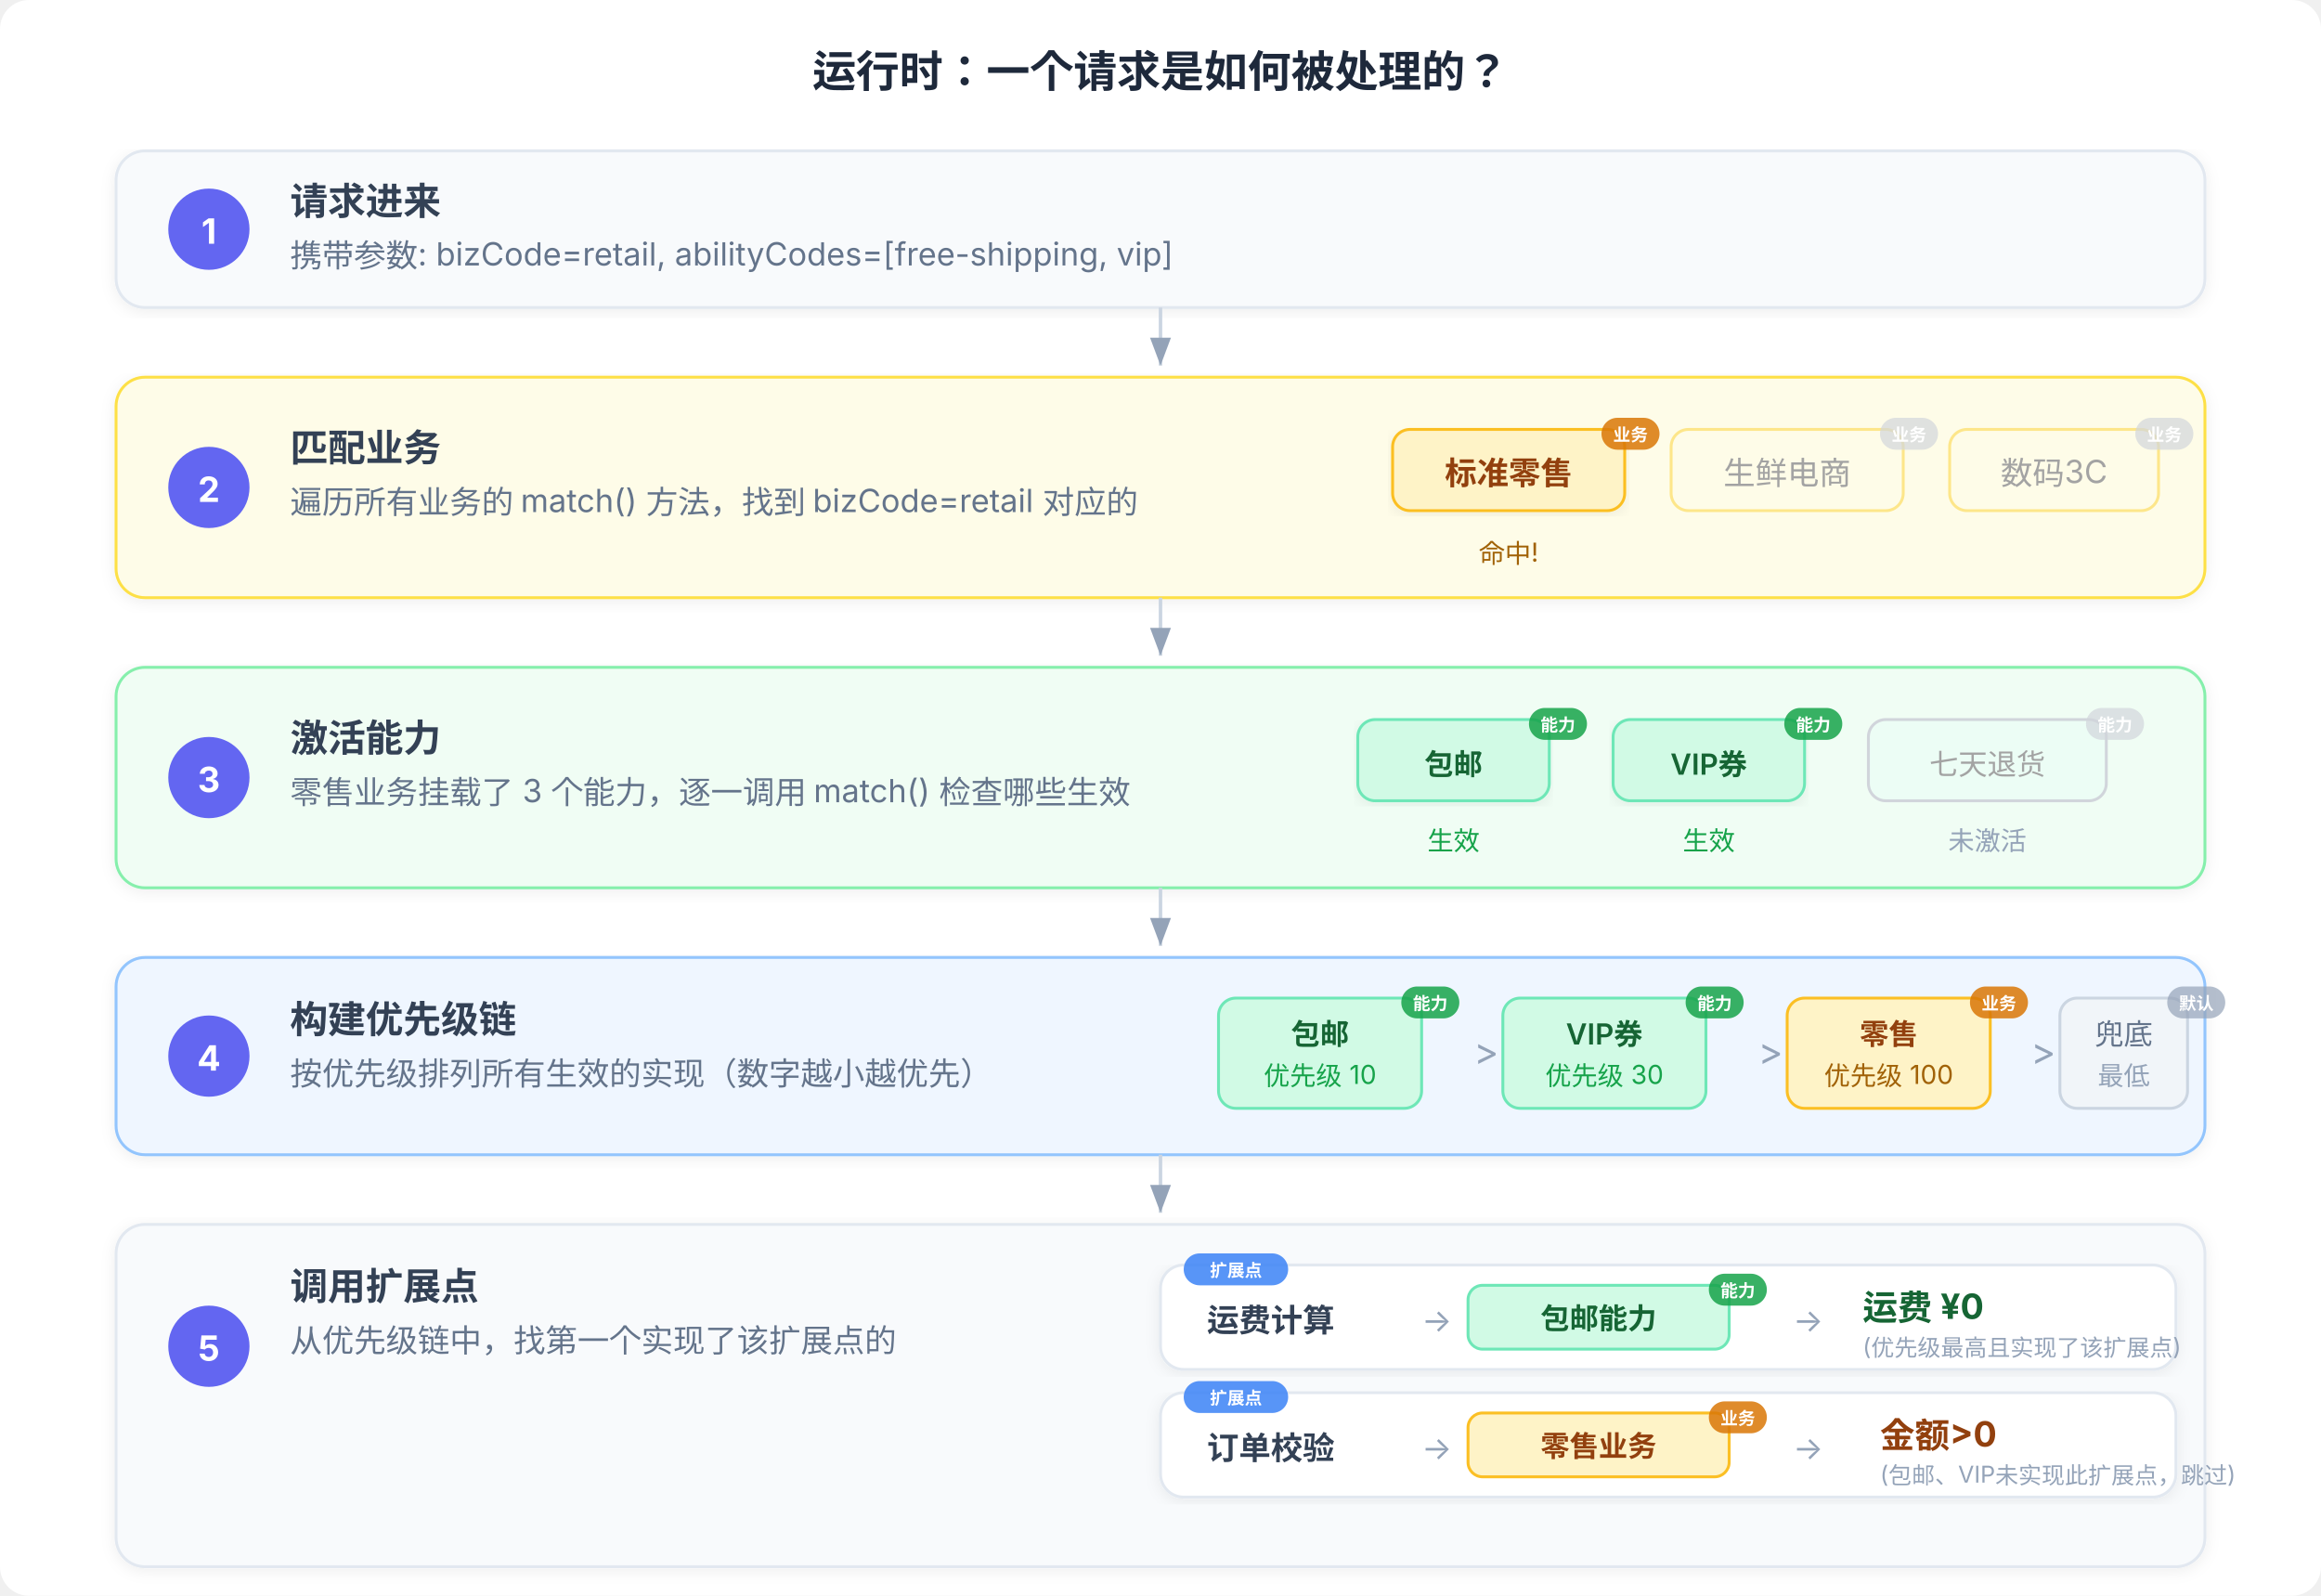
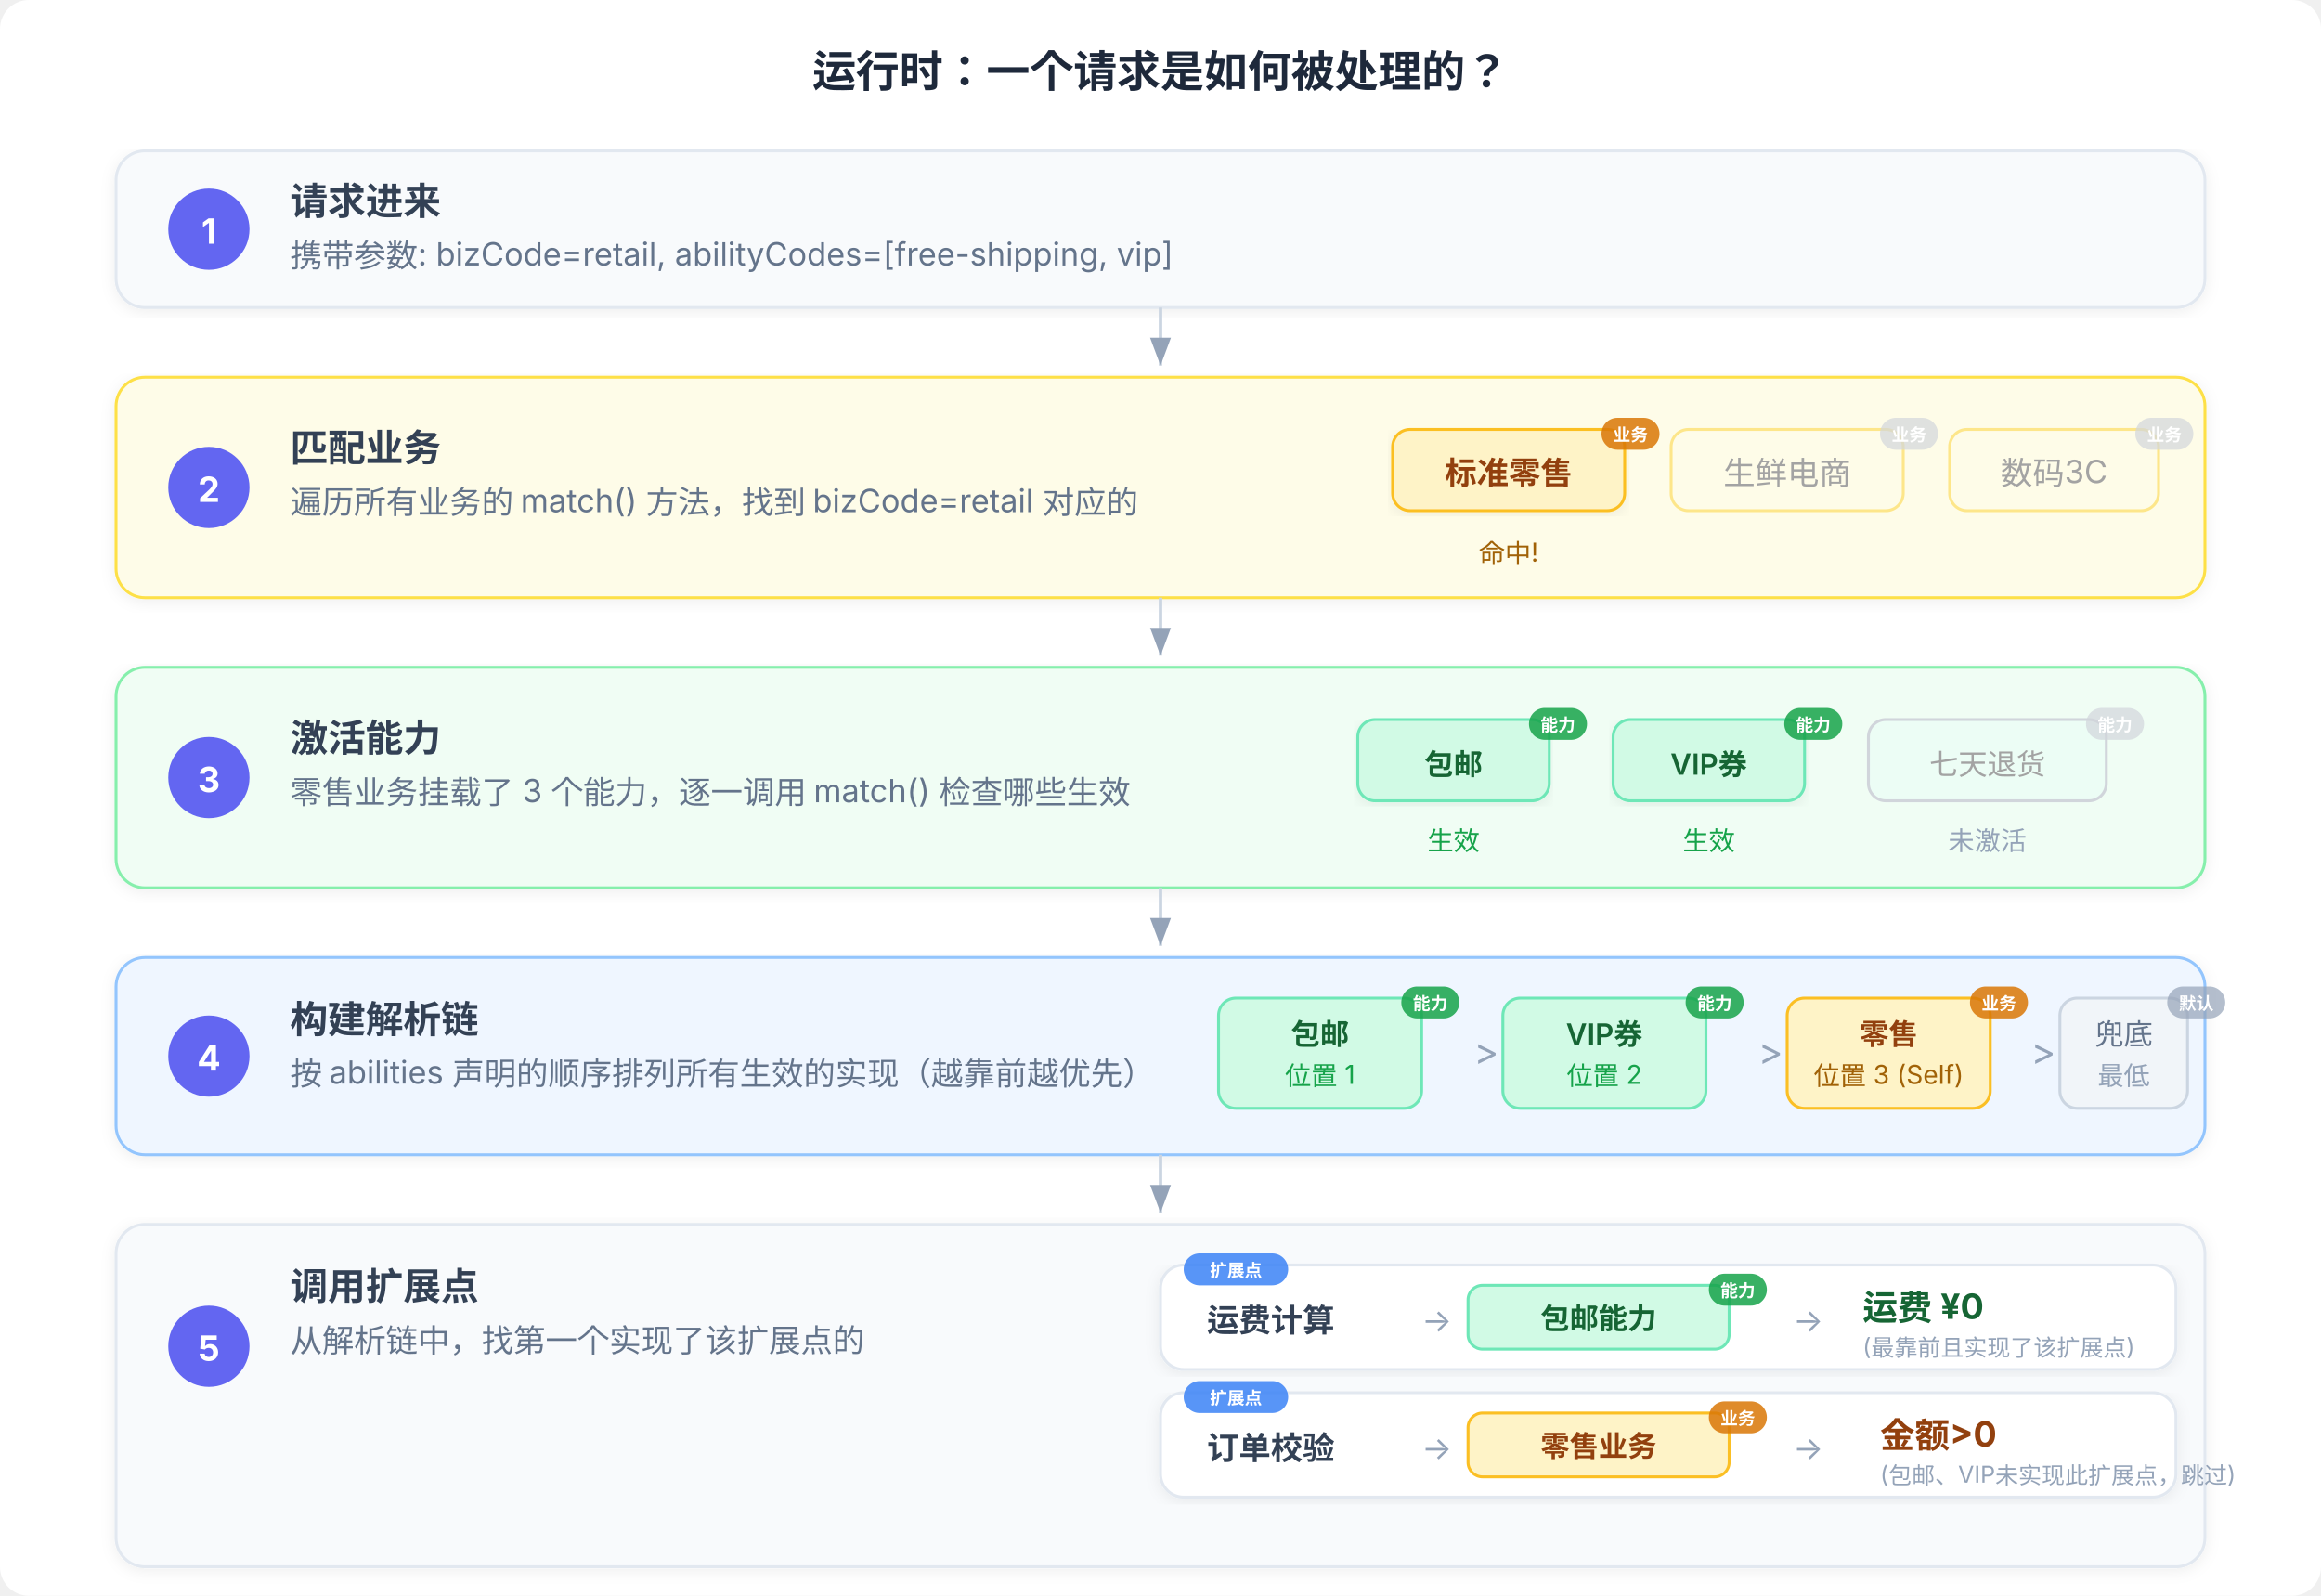
<svg xmlns="http://www.w3.org/2000/svg" viewBox="0 0 800 550" font-family="system-ui,-apple-system,sans-serif">
  <defs>
    <filter id="s" x="-2%" y="-3%" width="104%" height="110%">
      <feDropShadow dx="0" dy="1" stdDeviation="2.5" flood-opacity="0.07" />
    </filter>
    <marker id="a" markerWidth="8" markerHeight="6" refX="8" refY="3" orient="auto">
      <path d="M0,0 L8,3 L0,6" fill="#94a3b8" />
    </marker>
  </defs>
  <rect width="800" height="550" fill="#fff" rx="10" />
  <text x="400" y="30" text-anchor="middle" font-size="15" font-weight="700" fill="#1e293b">运行时：一个请求是如何被处理的？</text>
  <rect x="40" y="52" width="720" height="54" rx="10" fill="#f8fafc" stroke="#e2e8f0" filter="url(#s)" />
  <circle cx="72" cy="79" r="14" fill="#6366f1" />
  <text x="72" y="84" text-anchor="middle" font-size="12" font-weight="700" fill="#fff">1</text>
  <text x="100" y="74" font-size="13" font-weight="600" fill="#334155">请求进来</text>
  <text x="100" y="92" font-size="11" fill="#64748b">携带参数: bizCode=retail, abilityCodes=[free-shipping, vip]</text>
  <line x1="400" y1="106" x2="400" y2="126" stroke="#cbd5e1" stroke-width="1.2" marker-end="url(#a)" />
  <rect x="40" y="130" width="720" height="76" rx="10" fill="#fefce8" stroke="#fde047" filter="url(#s)" />
  <circle cx="72" cy="168" r="14" fill="#6366f1" />
  <text x="72" y="173" text-anchor="middle" font-size="12" font-weight="700" fill="#fff">2</text>
  <text x="100" y="159" font-size="13" font-weight="600" fill="#334155">匹配业务</text>
  <text x="100" y="177" font-size="11" fill="#64748b">遍历所有业务的 match() 方法，找到 bizCode=retail 对应的</text>
  <rect x="480" y="148" width="80" height="28" rx="6" fill="#fef3c7" stroke="#fbbf24" filter="url(#s)" />
  <text x="520" y="167" text-anchor="middle" font-size="11" font-weight="600" fill="#92400e">标准零售</text>
  <rect x="552" y="144" width="20" height="11" rx="5.5" fill="#d97706" opacity="0.85" />
  <text x="562" y="152" text-anchor="middle" font-size="6" font-weight="600" fill="#fff">业务</text>
  <rect x="576" y="148" width="80" height="28" rx="6" fill="#fefce8" stroke="#fde68a" />
  <text x="616" y="167" text-anchor="middle" font-size="11" fill="#a3a3a3">生鲜电商</text>
  <rect x="648" y="144" width="20" height="11" rx="5.5" fill="#d1d5db" opacity="0.7" />
  <text x="658" y="152" text-anchor="middle" font-size="6" font-weight="600" fill="#fff">业务</text>
  <rect x="672" y="148" width="72" height="28" rx="6" fill="#fefce8" stroke="#fde68a" />
  <text x="708" y="167" text-anchor="middle" font-size="11" fill="#a3a3a3">数码3C</text>
  <rect x="736" y="144" width="20" height="11" rx="5.5" fill="#d1d5db" opacity="0.7" />
  <text x="746" y="152" text-anchor="middle" font-size="6" font-weight="600" fill="#fff">业务</text>
  <text x="520" y="194" text-anchor="middle" font-size="9" fill="#a16207">命中!</text>
  <line x1="400" y1="206" x2="400" y2="226" stroke="#cbd5e1" stroke-width="1.2" marker-end="url(#a)" />
  <rect x="40" y="230" width="720" height="76" rx="10" fill="#f0fdf4" stroke="#86efac" filter="url(#s)" />
  <circle cx="72" cy="268" r="14" fill="#6366f1" />
  <text x="72" y="273" text-anchor="middle" font-size="12" font-weight="700" fill="#fff">3</text>
  <text x="100" y="259" font-size="13" font-weight="600" fill="#334155">激活能力</text>
  <text x="100" y="277" font-size="11" fill="#64748b">零售业务挂载了 3 个能力，逐一调用 match() 检查哪些生效</text>
  <rect x="468" y="248" width="66" height="28" rx="6" fill="#d1fae5" stroke="#6ee7b7" filter="url(#s)" />
  <text x="501" y="267" text-anchor="middle" font-size="10" font-weight="600" fill="#166534">包邮</text>
  <rect x="527" y="244" width="20" height="11" rx="5.5" fill="#16a34a" opacity="0.85" />
  <text x="537" y="252" text-anchor="middle" font-size="6" font-weight="600" fill="#fff">能力</text>
  <rect x="556" y="248" width="66" height="28" rx="6" fill="#d1fae5" stroke="#6ee7b7" filter="url(#s)" />
  <text x="589" y="267" text-anchor="middle" font-size="10" font-weight="600" fill="#166534">VIP券</text>
  <rect x="615" y="244" width="20" height="11" rx="5.5" fill="#16a34a" opacity="0.85" />
  <text x="625" y="252" text-anchor="middle" font-size="6" font-weight="600" fill="#fff">能力</text>
  <rect x="644" y="248" width="82" height="28" rx="6" fill="#ecfdf5" stroke="#d1d5db" />
  <text x="685" y="267" text-anchor="middle" font-size="10" fill="#a3a3a3">七天退货</text>
  <rect x="719" y="244" width="20" height="11" rx="5.5" fill="#d1d5db" opacity="0.7" />
  <text x="729" y="252" text-anchor="middle" font-size="6" font-weight="600" fill="#fff">能力</text>
  <text x="501" y="293" text-anchor="middle" font-size="9" fill="#16a34a">生效</text>
  <text x="589" y="293" text-anchor="middle" font-size="9" fill="#16a34a">生效</text>
  <text x="685" y="293" text-anchor="middle" font-size="9" fill="#94a3b8">未激活</text>
  <line x1="400" y1="306" x2="400" y2="326" stroke="#cbd5e1" stroke-width="1.2" marker-end="url(#a)" />
  <rect x="40" y="330" width="720" height="68" rx="10" fill="#eff6ff" stroke="#93c5fd" filter="url(#s)" />
  <circle cx="72" cy="364" r="14" fill="#6366f1" />
  <text x="72" y="369" text-anchor="middle" font-size="12" font-weight="700" fill="#fff">4</text>
-   <text x="100" y="356" font-size="13" font-weight="600" fill="#334155">构建优先级链</text>
-   <text x="100" y="374" font-size="11" fill="#64748b">按优先级排列所有生效的实现（数字越小越优先）</text>
+   <text x="100" y="356" font-size="13" font-weight="600" fill="#334155">构建解析链</text>
+   <text x="100" y="374" font-size="11" fill="#64748b">按 abilities 声明的顺序排列所有生效的实现（越靠前越优先）</text>
  <rect x="420" y="344" width="70" height="38" rx="6" fill="#d1fae5" stroke="#6ee7b7" />
  <text x="455" y="360" text-anchor="middle" font-size="10" font-weight="600" fill="#166534">包邮</text>
-   <text x="455" y="374" text-anchor="middle" font-size="9" fill="#16a34a">优先级 10</text>
+   <text x="455" y="374" text-anchor="middle" font-size="9" fill="#16a34a">位置 1</text>
  <rect x="483" y="340" width="20" height="11" rx="5.5" fill="#16a34a" opacity="0.85" />
  <text x="493" y="348" text-anchor="middle" font-size="6" font-weight="600" fill="#fff">能力</text>
  <text x="508" y="367" font-size="13" fill="#94a3b8">&gt;</text>
  <rect x="518" y="344" width="70" height="38" rx="6" fill="#d1fae5" stroke="#6ee7b7" />
  <text x="553" y="360" text-anchor="middle" font-size="10" font-weight="600" fill="#166534">VIP券</text>
-   <text x="553" y="374" text-anchor="middle" font-size="9" fill="#16a34a">优先级 30</text>
+   <text x="553" y="374" text-anchor="middle" font-size="9" fill="#16a34a">位置 2</text>
  <rect x="581" y="340" width="20" height="11" rx="5.5" fill="#16a34a" opacity="0.85" />
  <text x="591" y="348" text-anchor="middle" font-size="6" font-weight="600" fill="#fff">能力</text>
  <text x="606" y="367" font-size="13" fill="#94a3b8">&gt;</text>
  <rect x="616" y="344" width="70" height="38" rx="6" fill="#fef3c7" stroke="#fbbf24" />
  <text x="651" y="360" text-anchor="middle" font-size="10" font-weight="600" fill="#92400e">零售</text>
-   <text x="651" y="374" text-anchor="middle" font-size="9" fill="#a16207">优先级 100</text>
+   <text x="651" y="374" text-anchor="middle" font-size="9" fill="#a16207">位置 3 (Self)</text>
  <rect x="679" y="340" width="20" height="11" rx="5.5" fill="#d97706" opacity="0.85" />
  <text x="689" y="348" text-anchor="middle" font-size="6" font-weight="600" fill="#fff">业务</text>
  <text x="700" y="367" font-size="13" fill="#94a3b8">&gt;</text>
  <rect x="710" y="344" width="44" height="38" rx="6" fill="#f1f5f9" stroke="#cbd5e1" />
  <text x="732" y="360" text-anchor="middle" font-size="10" fill="#64748b">兜底</text>
  <text x="732" y="374" text-anchor="middle" font-size="9" fill="#94a3b8">最低</text>
  <rect x="747" y="340" width="20" height="11" rx="5.5" fill="#94a3b8" opacity="0.7" />
  <text x="757" y="348" text-anchor="middle" font-size="6" font-weight="600" fill="#fff">默认</text>
  <line x1="400" y1="398" x2="400" y2="418" stroke="#cbd5e1" stroke-width="1.2" marker-end="url(#a)" />
  <rect x="40" y="422" width="720" height="118" rx="10" fill="#f8fafc" stroke="#e2e8f0" filter="url(#s)" />
  <circle cx="72" cy="464" r="14" fill="#6366f1" />
  <text x="72" y="469" text-anchor="middle" font-size="12" font-weight="700" fill="#fff">5</text>
  <text x="100" y="448" font-size="13" font-weight="600" fill="#334155">调用扩展点</text>
-   <text x="100" y="466" font-size="11" fill="#64748b">从优先级链中，找第一个实现了该扩展点的</text>
+   <text x="100" y="466" font-size="11" fill="#64748b">从解析链中，找第一个实现了该扩展点的</text>
  <rect x="400" y="436" width="350" height="36" rx="8" fill="#fff" stroke="#e2e8f0" filter="url(#s)" />
  <rect x="408" y="432" width="36" height="11" rx="5.5" fill="#3b82f6" opacity="0.85" />
  <text x="426" y="440" text-anchor="middle" font-size="6" font-weight="600" fill="#fff">扩展点</text>
  <text x="416" y="459" font-size="11" font-weight="600" fill="#334155">运费计算</text>
  <text x="490" y="459" font-size="11" fill="#94a3b8">→</text>
  <rect x="506" y="443" width="90" height="22" rx="5" fill="#d1fae5" stroke="#6ee7b7" />
  <text x="551" y="458" text-anchor="middle" font-size="10" font-weight="600" fill="#166534">包邮能力</text>
  <rect x="589" y="439" width="20" height="11" rx="5.5" fill="#16a34a" opacity="0.85" />
  <text x="599" y="447" text-anchor="middle" font-size="6" font-weight="600" fill="#fff">能力</text>
  <text x="618" y="459" font-size="11" fill="#94a3b8">→</text>
  <text x="642" y="455" font-size="12" font-weight="700" fill="#166534">运费 ¥0</text>
-   <text x="642" y="467" font-size="8" fill="#94a3b8">(优先级最高且实现了该扩展点)</text>
+   <text x="642" y="467" font-size="8" fill="#94a3b8">(最靠前且实现了该扩展点)</text>
  <rect x="400" y="480" width="350" height="36" rx="8" fill="#fff" stroke="#e2e8f0" filter="url(#s)" />
  <rect x="408" y="476" width="36" height="11" rx="5.5" fill="#3b82f6" opacity="0.85" />
  <text x="426" y="484" text-anchor="middle" font-size="6" font-weight="600" fill="#fff">扩展点</text>
  <text x="416" y="503" font-size="11" font-weight="600" fill="#334155">订单校验</text>
  <text x="490" y="503" font-size="11" fill="#94a3b8">→</text>
  <rect x="506" y="487" width="90" height="22" rx="5" fill="#fef3c7" stroke="#fbbf24" />
  <text x="551" y="502" text-anchor="middle" font-size="10" font-weight="600" fill="#92400e">零售业务</text>
  <rect x="589" y="483" width="20" height="11" rx="5.5" fill="#d97706" opacity="0.85" />
  <text x="599" y="491" text-anchor="middle" font-size="6" font-weight="600" fill="#fff">业务</text>
  <text x="618" y="503" font-size="11" fill="#94a3b8">→</text>
  <text x="648" y="499" font-size="12" font-weight="700" fill="#92400e">金额&gt;0</text>
  <text x="648" y="511" font-size="8" fill="#94a3b8">(包邮、VIP未实现此扩展点，跳过)</text>
</svg>
